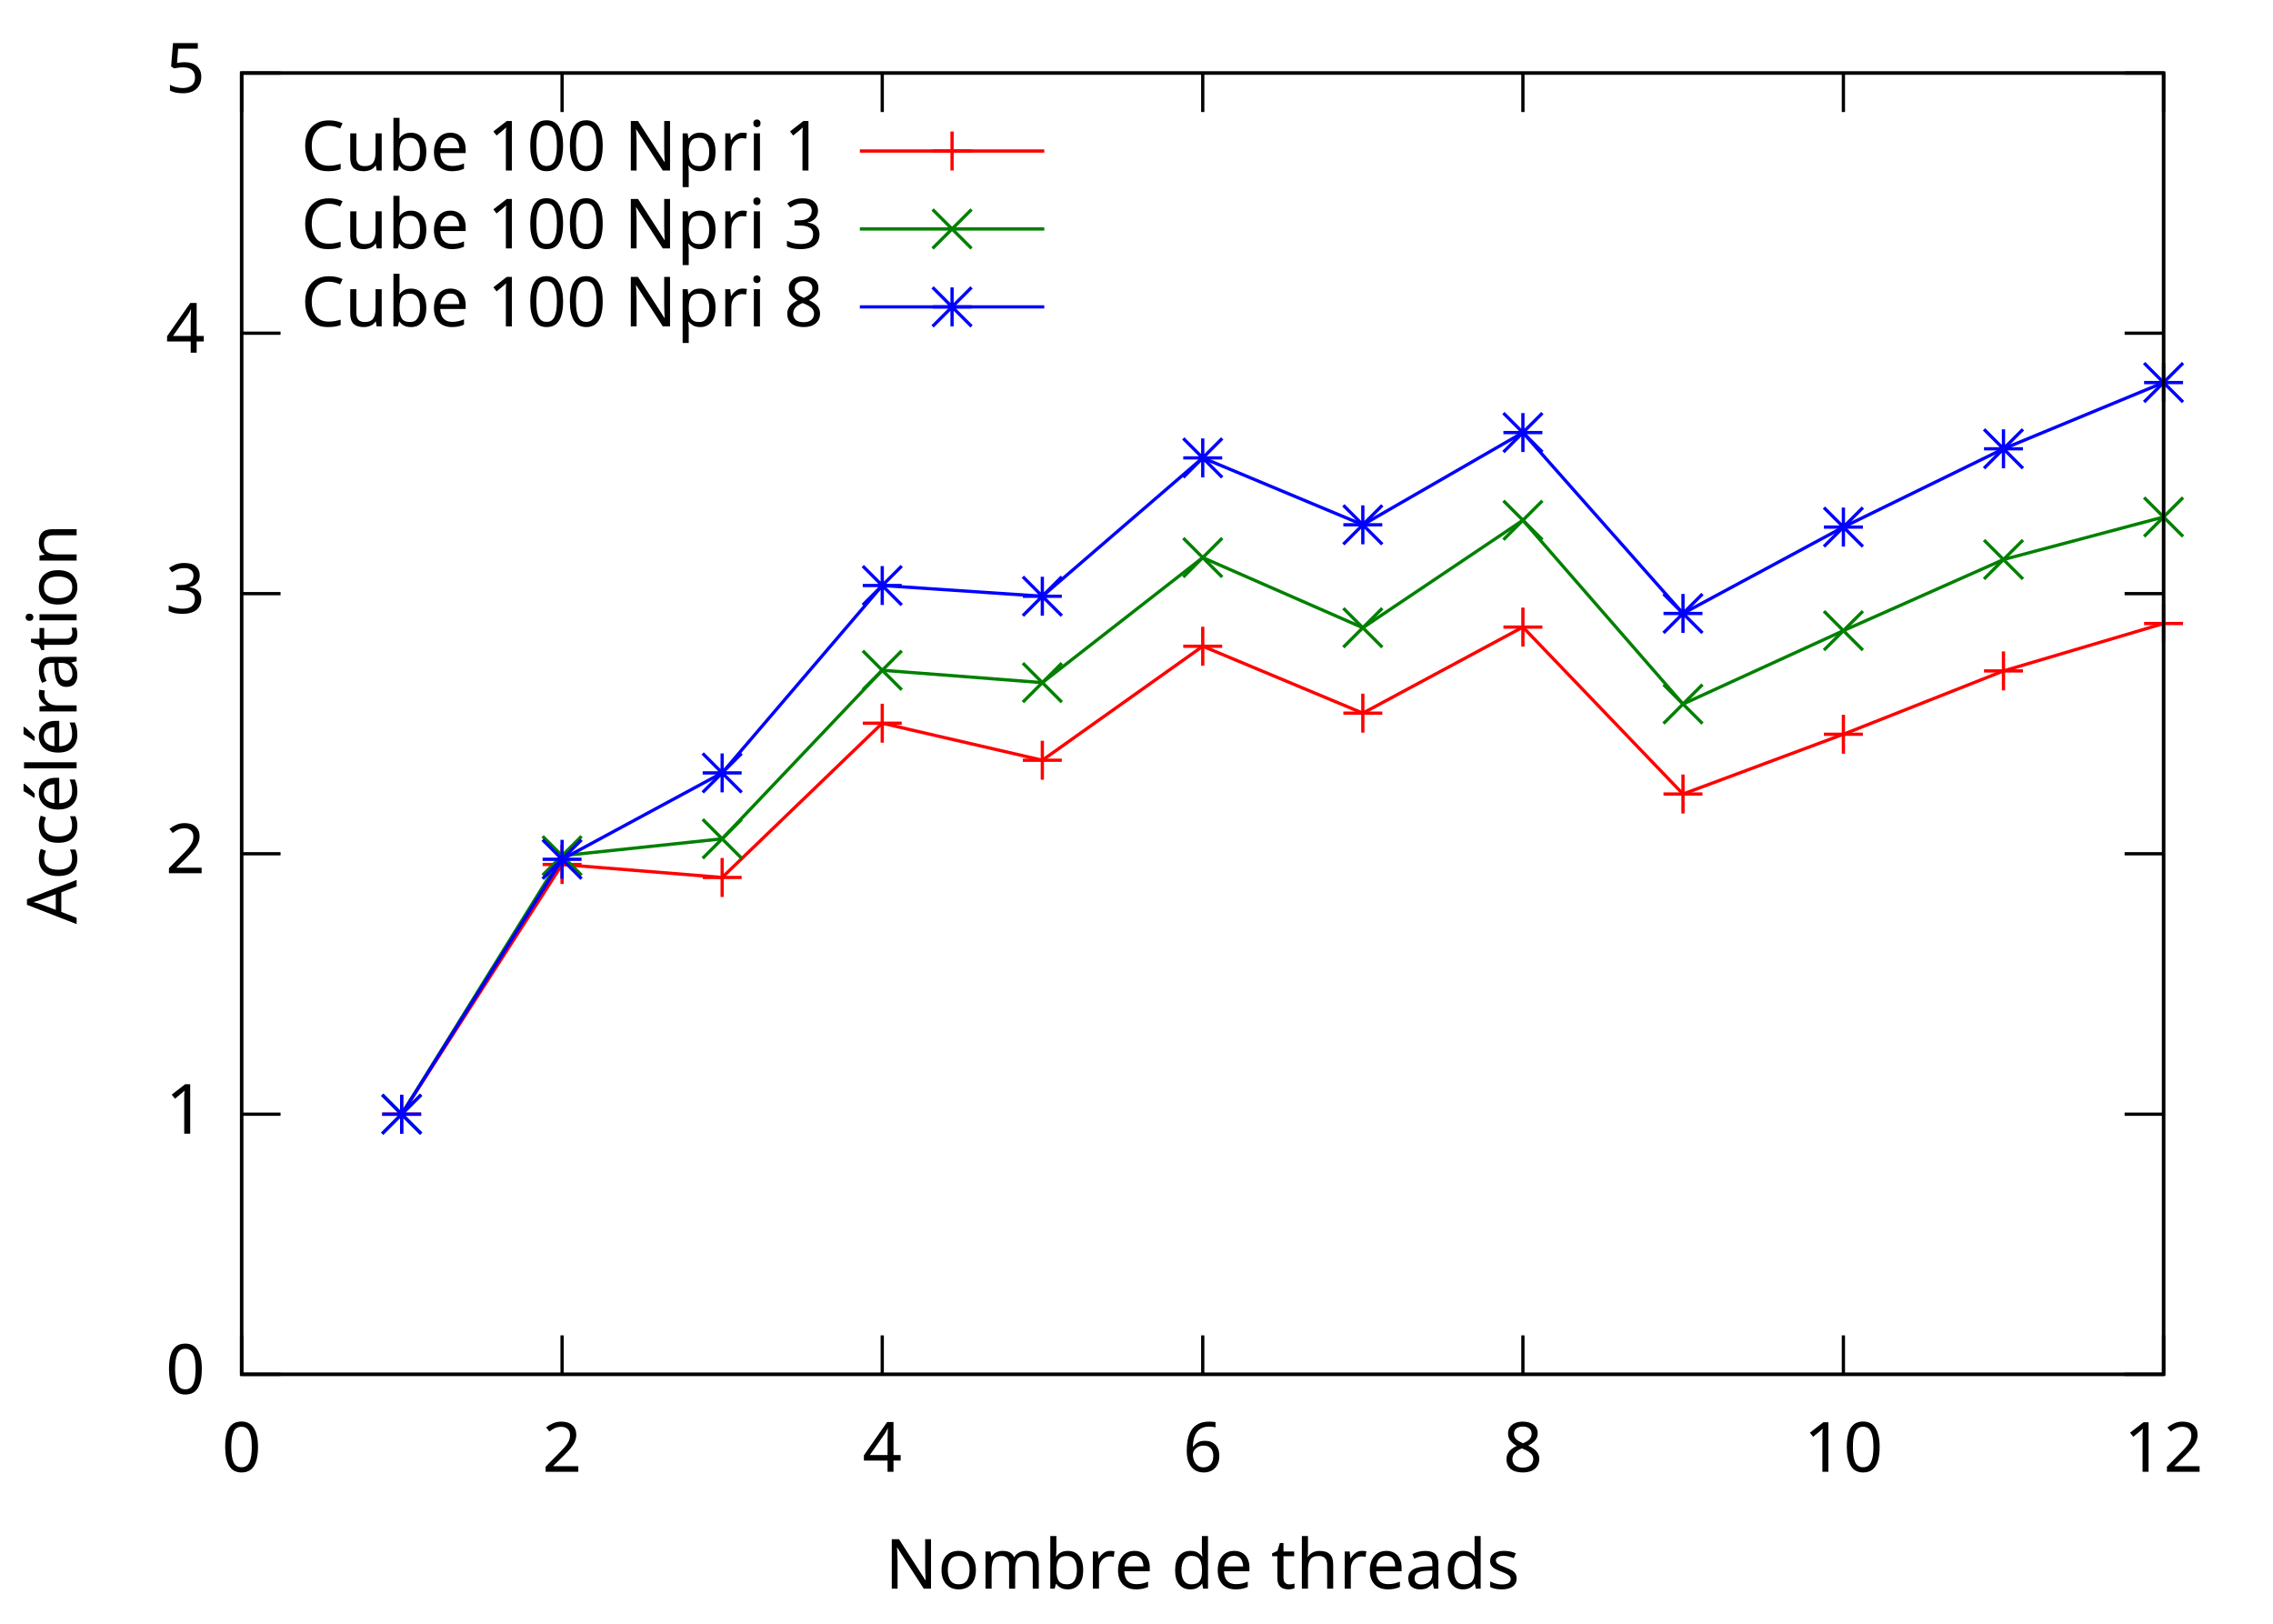
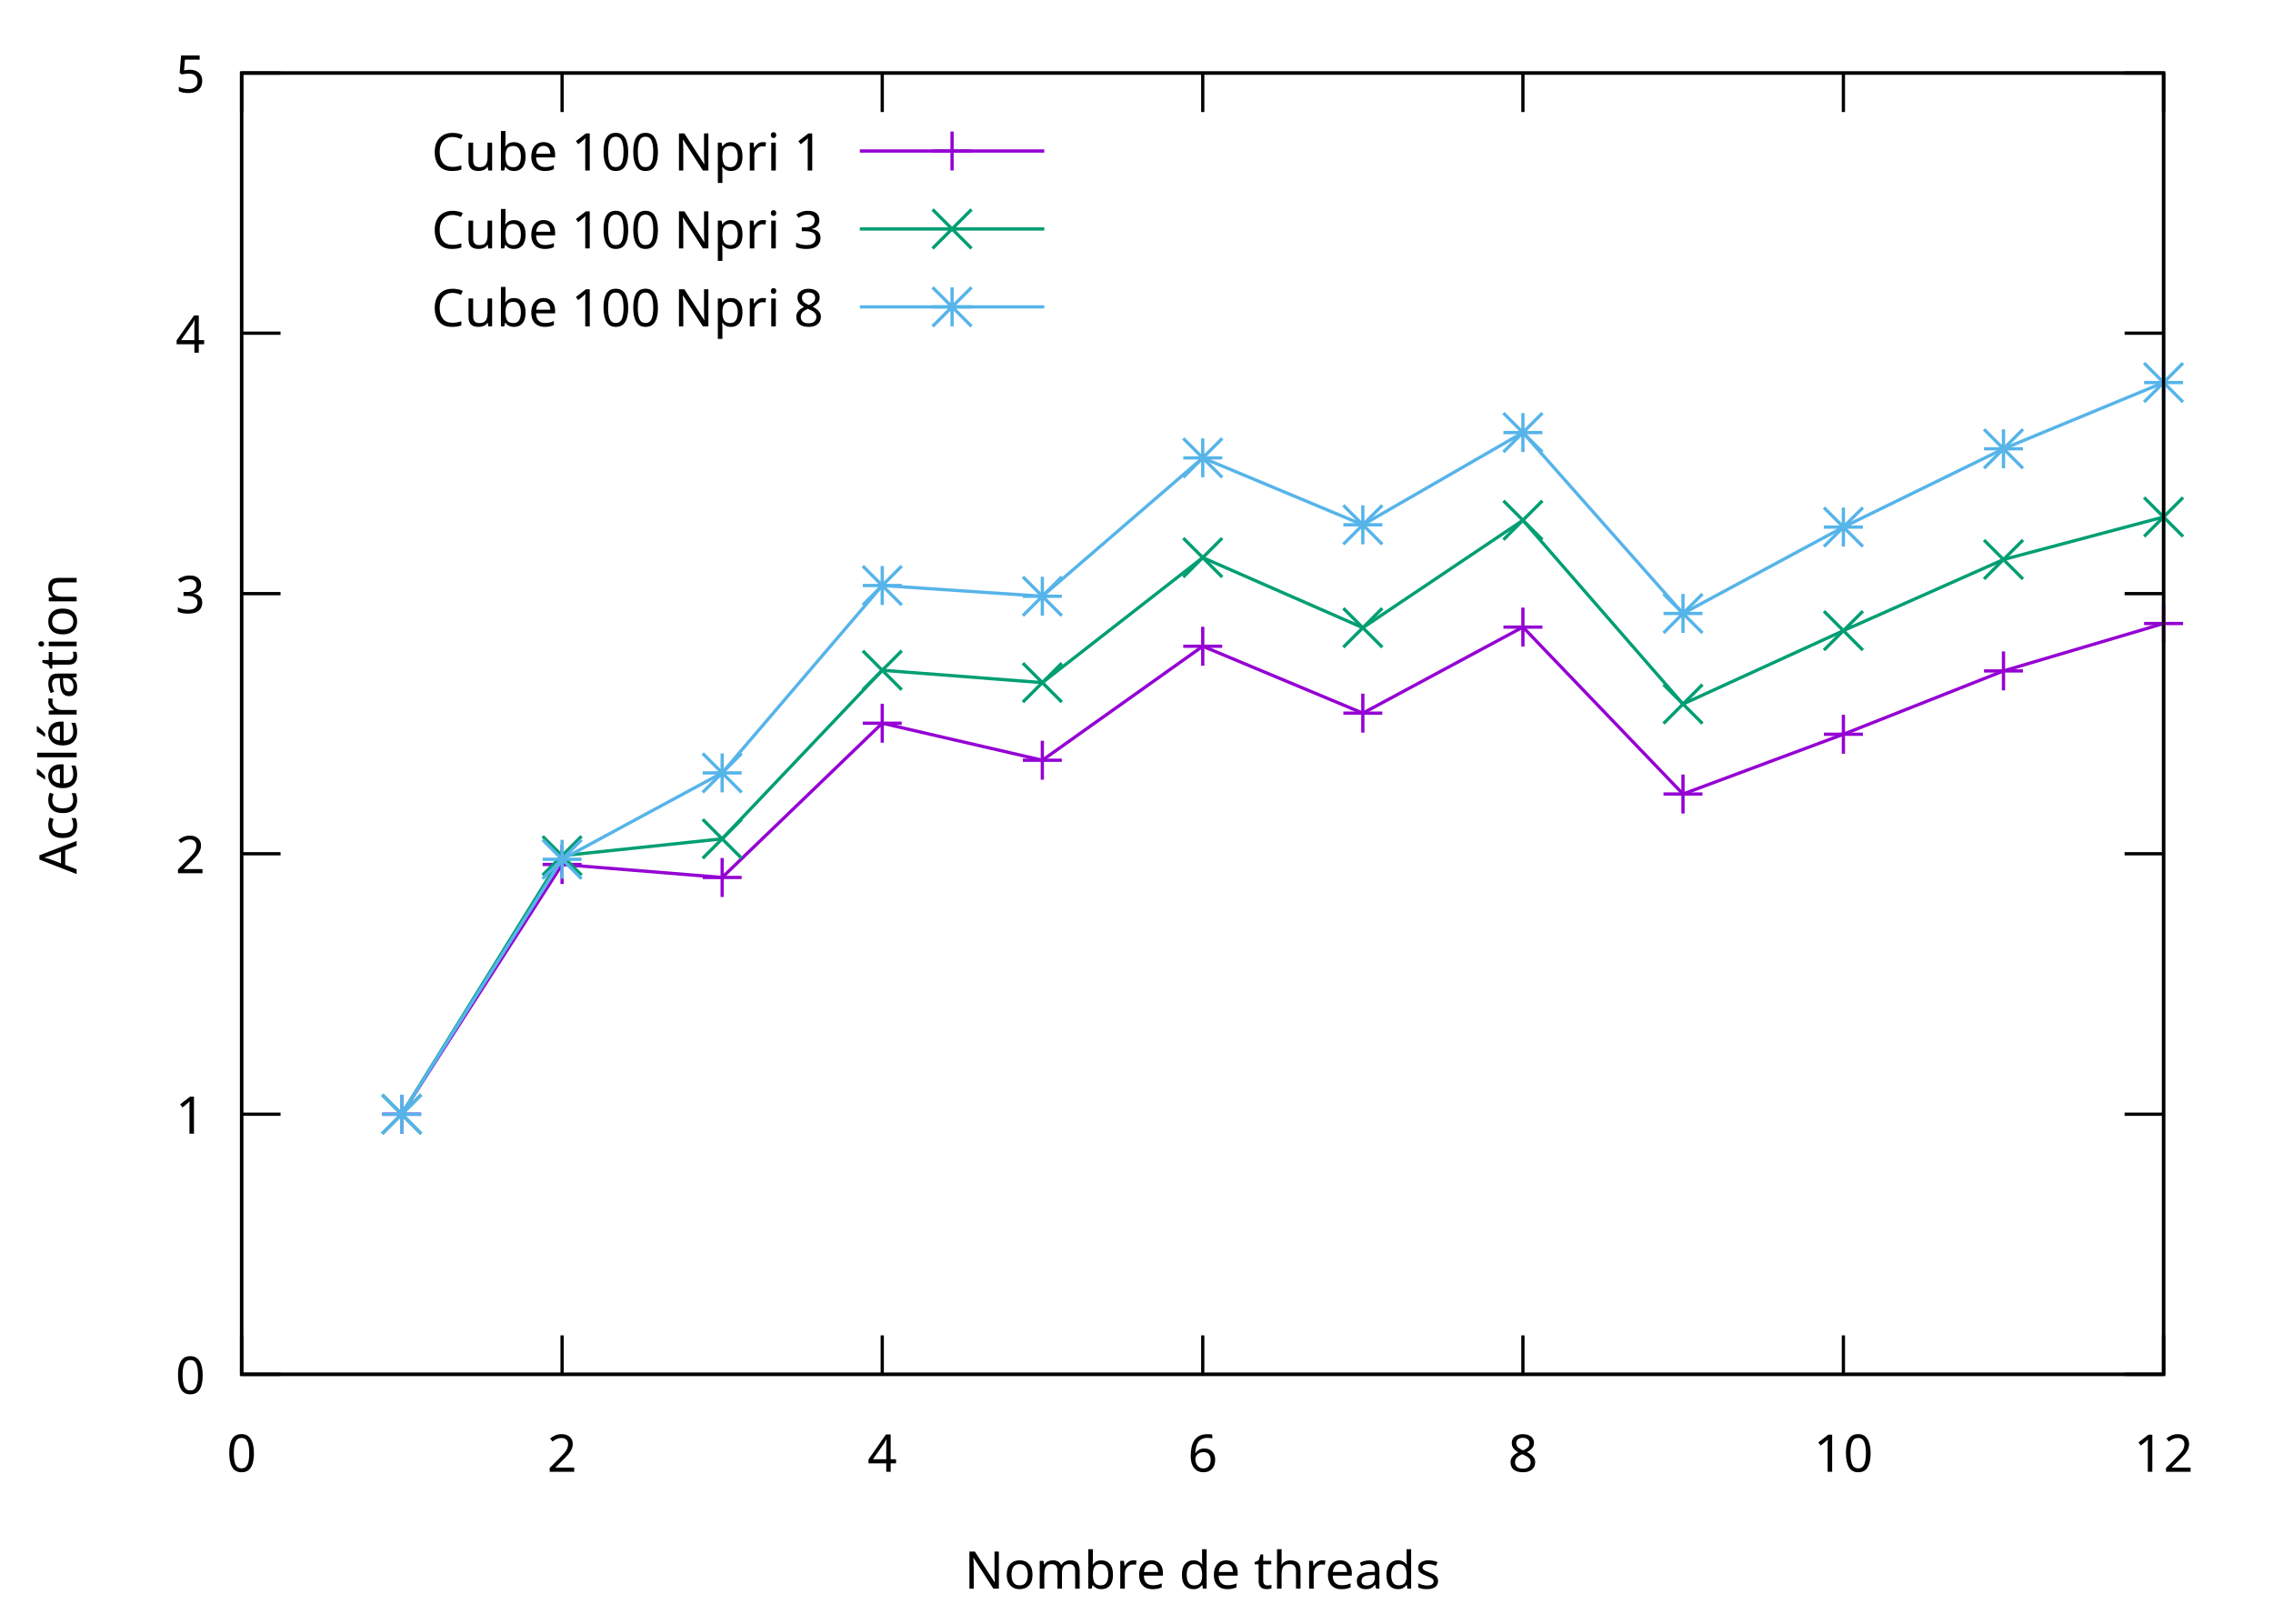
<svg xmlns="http://www.w3.org/2000/svg" xmlns:xlink="http://www.w3.org/1999/xlink" width="700" height="500" viewBox="0 0 700 500">
  <g id="gnuplot_canvas">
    <rect x="0" y="0" width="700" height="500" fill="none" />
    <defs>
      <circle id="gpDot" r="0.5" stroke-width="0.5" />
      <path id="gpPt0" stroke-width="0.167" stroke="currentColor" d="M-1,0 h2 M0,-1 v2" />
      <path id="gpPt1" stroke-width="0.167" stroke="currentColor" d="M-1,-1 L1,1 M1,-1 L-1,1" />
      <path id="gpPt2" stroke-width="0.167" stroke="currentColor" d="M-1,0 L1,0 M0,-1 L0,1 M-1,-1 L1,1 M-1,1 L1,-1" />
      <rect id="gpPt3" stroke-width="0.167" stroke="currentColor" x="-1" y="-1" width="2" height="2" />
      <rect id="gpPt4" stroke-width="0.167" stroke="currentColor" fill="currentColor" x="-1" y="-1" width="2" height="2" />
      <circle id="gpPt5" stroke-width="0.167" stroke="currentColor" cx="0" cy="0" r="1" />
      <use xlink:href="#gpPt5" id="gpPt6" fill="currentColor" stroke="none" />
      <path id="gpPt7" stroke-width="0.167" stroke="currentColor" d="M0,-1.33 L-1.33,0.67 L1.33,0.67 z" />
      <use xlink:href="#gpPt7" id="gpPt8" fill="currentColor" stroke="none" />
      <use xlink:href="#gpPt7" id="gpPt9" stroke="currentColor" transform="rotate(180)" />
      <use xlink:href="#gpPt9" id="gpPt10" fill="currentColor" stroke="none" />
      <use xlink:href="#gpPt3" id="gpPt11" stroke="currentColor" transform="rotate(45)" />
      <use xlink:href="#gpPt11" id="gpPt12" fill="currentColor" stroke="none" />
+       <path id="gpPt13" stroke-width="0.167" stroke="currentColor" d="M0,1.330 L1.265,0.411 L0.782,-1.067 L-0.782,-1.076 L-1.265,0.411 z" />
+       <use xlink:href="#gpPt13" id="gpPt14" fill="currentColor" stroke="none" />
+       <filter id="textbox" filterUnits="objectBoundingBox" x="0" y="0" height="1" width="1">
+         <feFlood flood-color="white" flood-opacity="1" result="bgnd" />
+         <feComposite in="SourceGraphic" in2="bgnd" operator="atop" />
+       </filter>
      <filter id="greybox" filterUnits="objectBoundingBox" x="0" y="0" height="1" width="1">
        <feFlood flood-color="lightgrey" flood-opacity="1" result="grey" />
        <feComposite in="SourceGraphic" in2="grey" operator="atop" />
      </filter>
    </defs>
-     <g style="fill:none; color:white; stroke:currentColor; stroke-width:1.00; stroke-linecap:butt; stroke-linejoin:miter">
- </g>
-     <g style="fill:none; color:black; stroke:currentColor; stroke-width:1.00; stroke-linecap:butt; stroke-linejoin:miter">
+     <g fill="none" color="white" stroke="currentColor" stroke-width="1.00" stroke-linecap="butt" stroke-linejoin="miter">
+ </g>
+     <g fill="none" color="black" stroke="currentColor" stroke-width="1.00" stroke-linecap="butt" stroke-linejoin="miter">
      <path stroke="black" d="M74.4,423.2 L86.4,423.2 M666.3,423.2 L654.3,423.2  " />
-       <g transform="translate(63.2,429.2)" style="stroke:none; fill:black; font-family:Verdana; font-size:16.00pt; text-anchor:end">
-         <text> 0</text>
-       </g>
+       <g transform="translate(63.2,429.2)" stroke="none" fill="black" font-family="Verdana" font-size="16.00" text-anchor="end">
+         <text>
+           <tspan font-family="Verdana"> 0</tspan>
+         </text>
+       </g>
+     </g>
+     <g fill="none" color="black" stroke="currentColor" stroke-width="1.00" stroke-linecap="butt" stroke-linejoin="miter">
      <path stroke="black" d="M74.4,343.1 L86.4,343.1 M666.3,343.1 L654.3,343.1  " />
-       <g transform="translate(63.2,349.1)" style="stroke:none; fill:black; font-family:Verdana; font-size:16.00pt; text-anchor:end">
-         <text> 1</text>
-       </g>
+       <g transform="translate(63.2,349.1)" stroke="none" fill="black" font-family="Verdana" font-size="16.00" text-anchor="end">
+         <text>
+           <tspan font-family="Verdana"> 1</tspan>
+         </text>
+       </g>
+     </g>
+     <g fill="none" color="black" stroke="currentColor" stroke-width="1.00" stroke-linecap="butt" stroke-linejoin="miter">
      <path stroke="black" d="M74.4,262.9 L86.4,262.9 M666.3,262.9 L654.3,262.9  " />
-       <g transform="translate(63.2,268.9)" style="stroke:none; fill:black; font-family:Verdana; font-size:16.00pt; text-anchor:end">
-         <text> 2</text>
-       </g>
+       <g transform="translate(63.2,268.9)" stroke="none" fill="black" font-family="Verdana" font-size="16.00" text-anchor="end">
+         <text>
+           <tspan font-family="Verdana"> 2</tspan>
+         </text>
+       </g>
+     </g>
+     <g fill="none" color="black" stroke="currentColor" stroke-width="1.00" stroke-linecap="butt" stroke-linejoin="miter">
      <path stroke="black" d="M74.4,182.8 L86.4,182.8 M666.3,182.8 L654.3,182.8  " />
-       <g transform="translate(63.2,188.8)" style="stroke:none; fill:black; font-family:Verdana; font-size:16.00pt; text-anchor:end">
-         <text> 3</text>
-       </g>
+       <g transform="translate(63.2,188.8)" stroke="none" fill="black" font-family="Verdana" font-size="16.00" text-anchor="end">
+         <text>
+           <tspan font-family="Verdana"> 3</tspan>
+         </text>
+       </g>
+     </g>
+     <g fill="none" color="black" stroke="currentColor" stroke-width="1.00" stroke-linecap="butt" stroke-linejoin="miter">
      <path stroke="black" d="M74.4,102.6 L86.4,102.6 M666.3,102.6 L654.3,102.6  " />
-       <g transform="translate(63.2,108.6)" style="stroke:none; fill:black; font-family:Verdana; font-size:16.00pt; text-anchor:end">
-         <text> 4</text>
-       </g>
+       <g transform="translate(63.2,108.6)" stroke="none" fill="black" font-family="Verdana" font-size="16.00" text-anchor="end">
+         <text>
+           <tspan font-family="Verdana"> 4</tspan>
+         </text>
+       </g>
+     </g>
+     <g fill="none" color="black" stroke="currentColor" stroke-width="1.00" stroke-linecap="butt" stroke-linejoin="miter">
      <path stroke="black" d="M74.4,22.5 L86.4,22.5 M666.3,22.5 L654.3,22.5  " />
-       <g transform="translate(63.2,28.5)" style="stroke:none; fill:black; font-family:Verdana; font-size:16.00pt; text-anchor:end">
-         <text> 5</text>
-       </g>
+       <g transform="translate(63.2,28.5)" stroke="none" fill="black" font-family="Verdana" font-size="16.00" text-anchor="end">
+         <text>
+           <tspan font-family="Verdana"> 5</tspan>
+         </text>
+       </g>
+     </g>
+     <g fill="none" color="black" stroke="currentColor" stroke-width="1.00" stroke-linecap="butt" stroke-linejoin="miter">
      <path stroke="black" d="M74.4,423.2 L74.4,411.2 M74.4,22.5 L74.4,34.5  " />
-       <g transform="translate(74.4,453.2)" style="stroke:none; fill:black; font-family:Verdana; font-size:16.00pt; text-anchor:middle">
-         <text> 0</text>
-       </g>
+       <g transform="translate(74.4,453.2)" stroke="none" fill="black" font-family="Verdana" font-size="16.00" text-anchor="middle">
+         <text>
+           <tspan font-family="Verdana"> 0</tspan>
+         </text>
+       </g>
+     </g>
+     <g fill="none" color="black" stroke="currentColor" stroke-width="1.00" stroke-linecap="butt" stroke-linejoin="miter">
      <path stroke="black" d="M173.1,423.2 L173.1,411.2 M173.1,22.5 L173.1,34.5  " />
-       <g transform="translate(173.1,453.2)" style="stroke:none; fill:black; font-family:Verdana; font-size:16.00pt; text-anchor:middle">
-         <text> 2</text>
-       </g>
+       <g transform="translate(173.1,453.2)" stroke="none" fill="black" font-family="Verdana" font-size="16.00" text-anchor="middle">
+         <text>
+           <tspan font-family="Verdana"> 2</tspan>
+         </text>
+       </g>
+     </g>
+     <g fill="none" color="black" stroke="currentColor" stroke-width="1.00" stroke-linecap="butt" stroke-linejoin="miter">
      <path stroke="black" d="M271.7,423.2 L271.7,411.2 M271.7,22.5 L271.7,34.5  " />
-       <g transform="translate(271.7,453.2)" style="stroke:none; fill:black; font-family:Verdana; font-size:16.00pt; text-anchor:middle">
-         <text> 4</text>
-       </g>
+       <g transform="translate(271.7,453.2)" stroke="none" fill="black" font-family="Verdana" font-size="16.00" text-anchor="middle">
+         <text>
+           <tspan font-family="Verdana"> 4</tspan>
+         </text>
+       </g>
+     </g>
+     <g fill="none" color="black" stroke="currentColor" stroke-width="1.00" stroke-linecap="butt" stroke-linejoin="miter">
      <path stroke="black" d="M370.4,423.2 L370.4,411.2 M370.4,22.5 L370.4,34.5  " />
-       <g transform="translate(370.4,453.2)" style="stroke:none; fill:black; font-family:Verdana; font-size:16.00pt; text-anchor:middle">
-         <text> 6</text>
-       </g>
+       <g transform="translate(370.4,453.2)" stroke="none" fill="black" font-family="Verdana" font-size="16.00" text-anchor="middle">
+         <text>
+           <tspan font-family="Verdana"> 6</tspan>
+         </text>
+       </g>
+     </g>
+     <g fill="none" color="black" stroke="currentColor" stroke-width="1.00" stroke-linecap="butt" stroke-linejoin="miter">
      <path stroke="black" d="M469.0,423.2 L469.0,411.2 M469.0,22.5 L469.0,34.5  " />
-       <g transform="translate(469.0,453.2)" style="stroke:none; fill:black; font-family:Verdana; font-size:16.00pt; text-anchor:middle">
-         <text> 8</text>
-       </g>
+       <g transform="translate(469.0,453.2)" stroke="none" fill="black" font-family="Verdana" font-size="16.00" text-anchor="middle">
+         <text>
+           <tspan font-family="Verdana"> 8</tspan>
+         </text>
+       </g>
+     </g>
+     <g fill="none" color="black" stroke="currentColor" stroke-width="1.00" stroke-linecap="butt" stroke-linejoin="miter">
      <path stroke="black" d="M567.7,423.2 L567.7,411.2 M567.7,22.5 L567.7,34.5  " />
-       <g transform="translate(567.7,453.2)" style="stroke:none; fill:black; font-family:Verdana; font-size:16.00pt; text-anchor:middle">
-         <text> 10</text>
-       </g>
+       <g transform="translate(567.7,453.2)" stroke="none" fill="black" font-family="Verdana" font-size="16.00" text-anchor="middle">
+         <text>
+           <tspan font-family="Verdana"> 10</tspan>
+         </text>
+       </g>
+     </g>
+     <g fill="none" color="black" stroke="currentColor" stroke-width="1.00" stroke-linecap="butt" stroke-linejoin="miter">
      <path stroke="black" d="M666.3,423.2 L666.3,411.2 M666.3,22.5 L666.3,34.5  " />
-       <g transform="translate(666.3,453.2)" style="stroke:none; fill:black; font-family:Verdana; font-size:16.00pt; text-anchor:middle">
-         <text> 12</text>
-       </g>
+       <g transform="translate(666.3,453.2)" stroke="none" fill="black" font-family="Verdana" font-size="16.00" text-anchor="middle">
+         <text>
+           <tspan font-family="Verdana"> 12</tspan>
+         </text>
+       </g>
+     </g>
+     <g fill="none" color="black" stroke="currentColor" stroke-width="1.00" stroke-linecap="butt" stroke-linejoin="miter">
+ </g>
+     <g fill="none" color="black" stroke="currentColor" stroke-width="1.00" stroke-linecap="butt" stroke-linejoin="miter">
      <path stroke="black" d="M74.4,22.5 L74.4,423.2 L666.3,423.2 L666.3,22.5 L74.4,22.5 Z  " />
-       <g transform="translate(23.6,222.9) rotate(270)" style="stroke:none; fill:black; font-family:Verdana; font-size:16.00pt; text-anchor:middle">
-         <text>Accélération</text>
-       </g>
-       <g transform="translate(370.3,489.2)" style="stroke:none; fill:black; font-family:Verdana; font-size:16.00pt; text-anchor:middle">
-         <text>Nombre de threads</text>
-       </g>
-     </g>
+     </g>
+     <g fill="none" color="black" stroke="currentColor" stroke-width="1.00" stroke-linecap="butt" stroke-linejoin="miter">
+       <g transform="translate(23.6,222.9) rotate(270)" stroke="none" fill="black" font-family="Verdana" font-size="16.00" text-anchor="middle">
+         <text>
+           <tspan font-family="Verdana">Accélération</tspan>
+         </text>
+       </g>
+     </g>
+     <g fill="none" color="black" stroke="currentColor" stroke-width="1.00" stroke-linecap="butt" stroke-linejoin="miter">
+       <g transform="translate(370.3,489.2)" stroke="none" fill="black" font-family="Verdana" font-size="16.00" text-anchor="middle">
+         <text>
+           <tspan font-family="Verdana">Nombre de threads</tspan>
+         </text>
+       </g>
+     </g>
+     <g fill="none" color="black" stroke="currentColor" stroke-width="1.00" stroke-linecap="butt" stroke-linejoin="miter">
+ </g>
    <g id="gnuplot_plot_1">
-       <g style="fill:none; color:red; stroke:currentColor; stroke-width:1.00; stroke-linecap:butt; stroke-linejoin:miter">
-         <g transform="translate(253.6,52.5)" style="stroke:none; fill:black; font-family:Verdana; font-size:16.00pt; text-anchor:end">
-           <text>Cube 100 Npri 1</text>
+       <g fill="none" color="black" stroke="currentColor" stroke-width="1.00" stroke-linecap="butt" stroke-linejoin="miter">
+         <g transform="translate(253.6,52.5)" stroke="none" fill="black" font-family="Verdana" font-size="16.00" text-anchor="end">
+           <text>
+             <tspan font-family="Verdana">Cube 100 Npri 1</tspan>
+           </text>
        </g>
-         <path d="M264.8,46.5 L321.6,46.5 M123.7,343.1 L173.1,266.2 L222.4,270.2 L271.7,222.7 L321.0,234.1 L370.4,199.0    L419.7,219.6 L469.0,193.1 L518.3,244.5 L567.7,226.1 L617.0,206.6 L666.3,192.0  " />
-         <use xlink:href="#gpPt0" transform="translate(123.7,343.1) scale(6.00)" />
-         <use xlink:href="#gpPt0" transform="translate(173.1,266.2) scale(6.00)" />
-         <use xlink:href="#gpPt0" transform="translate(222.4,270.2) scale(6.00)" />
-         <use xlink:href="#gpPt0" transform="translate(271.7,222.7) scale(6.00)" />
-         <use xlink:href="#gpPt0" transform="translate(321.0,234.1) scale(6.00)" />
-         <use xlink:href="#gpPt0" transform="translate(370.4,199.0) scale(6.00)" />
-         <use xlink:href="#gpPt0" transform="translate(419.7,219.6) scale(6.00)" />
-         <use xlink:href="#gpPt0" transform="translate(469.0,193.1) scale(6.00)" />
-         <use xlink:href="#gpPt0" transform="translate(518.3,244.5) scale(6.00)" />
-         <use xlink:href="#gpPt0" transform="translate(567.7,226.1) scale(6.00)" />
-         <use xlink:href="#gpPt0" transform="translate(617.0,206.6) scale(6.00)" />
-         <use xlink:href="#gpPt0" transform="translate(666.3,192.0) scale(6.00)" />
-         <use xlink:href="#gpPt0" transform="translate(293.2,46.5) scale(6.00)" />
+       </g>
+       <g fill="none" color="black" stroke="currentColor" stroke-width="1.00" stroke-linecap="butt" stroke-linejoin="miter">
+         <path stroke="rgb(148,   0, 211)" d="M264.8,46.5 L321.6,46.5 M123.7,343.1 L173.1,266.2 L222.4,270.2 L271.7,222.7 L321.0,234.1 L370.4,199.0   L419.7,219.6 L469.0,193.1 L518.3,244.5 L567.7,226.1 L617.0,206.6 L666.3,192.0  " />
+         <use xlink:href="#gpPt0" transform="translate(123.7,343.1) scale(6.00)" color="rgb(148,   0, 211)" />
+         <use xlink:href="#gpPt0" transform="translate(173.1,266.2) scale(6.00)" color="rgb(148,   0, 211)" />
+         <use xlink:href="#gpPt0" transform="translate(222.4,270.2) scale(6.00)" color="rgb(148,   0, 211)" />
+         <use xlink:href="#gpPt0" transform="translate(271.7,222.7) scale(6.00)" color="rgb(148,   0, 211)" />
+         <use xlink:href="#gpPt0" transform="translate(321.0,234.1) scale(6.00)" color="rgb(148,   0, 211)" />
+         <use xlink:href="#gpPt0" transform="translate(370.4,199.0) scale(6.00)" color="rgb(148,   0, 211)" />
+         <use xlink:href="#gpPt0" transform="translate(419.7,219.6) scale(6.00)" color="rgb(148,   0, 211)" />
+         <use xlink:href="#gpPt0" transform="translate(469.0,193.1) scale(6.00)" color="rgb(148,   0, 211)" />
+         <use xlink:href="#gpPt0" transform="translate(518.3,244.5) scale(6.00)" color="rgb(148,   0, 211)" />
+         <use xlink:href="#gpPt0" transform="translate(567.7,226.1) scale(6.00)" color="rgb(148,   0, 211)" />
+         <use xlink:href="#gpPt0" transform="translate(617.0,206.6) scale(6.00)" color="rgb(148,   0, 211)" />
+         <use xlink:href="#gpPt0" transform="translate(666.3,192.0) scale(6.00)" color="rgb(148,   0, 211)" />
+         <use xlink:href="#gpPt0" transform="translate(293.2,46.5) scale(6.00)" color="rgb(148,   0, 211)" />
      </g>
    </g>
    <g id="gnuplot_plot_2">
-       <g style="fill:none; color:green; stroke:currentColor; stroke-width:1.00; stroke-linecap:butt; stroke-linejoin:miter">
-         <g transform="translate(253.6,76.5)" style="stroke:none; fill:black; font-family:Verdana; font-size:16.00pt; text-anchor:end">
-           <text>Cube 100 Npri 3</text>
+       <g fill="none" color="black" stroke="currentColor" stroke-width="1.00" stroke-linecap="butt" stroke-linejoin="miter">
+         <g transform="translate(253.6,76.5)" stroke="none" fill="black" font-family="Verdana" font-size="16.00" text-anchor="end">
+           <text>
+             <tspan font-family="Verdana">Cube 100 Npri 3</tspan>
+           </text>
        </g>
-         <path d="M264.8,70.5 L321.6,70.5 M123.7,343.1 L173.1,263.5 L222.4,258.3 L271.7,206.4 L321.0,210.2 L370.4,171.7    L419.7,193.3 L469.0,160.2 L518.3,216.8 L567.7,194.2 L617.0,172.3 L666.3,159.2  " />
-         <use xlink:href="#gpPt1" transform="translate(123.7,343.1) scale(6.00)" />
-         <use xlink:href="#gpPt1" transform="translate(173.1,263.5) scale(6.00)" />
-         <use xlink:href="#gpPt1" transform="translate(222.4,258.3) scale(6.00)" />
-         <use xlink:href="#gpPt1" transform="translate(271.7,206.4) scale(6.00)" />
-         <use xlink:href="#gpPt1" transform="translate(321.0,210.2) scale(6.00)" />
-         <use xlink:href="#gpPt1" transform="translate(370.4,171.7) scale(6.00)" />
-         <use xlink:href="#gpPt1" transform="translate(419.7,193.3) scale(6.00)" />
-         <use xlink:href="#gpPt1" transform="translate(469.0,160.2) scale(6.00)" />
-         <use xlink:href="#gpPt1" transform="translate(518.3,216.8) scale(6.00)" />
-         <use xlink:href="#gpPt1" transform="translate(567.7,194.2) scale(6.00)" />
-         <use xlink:href="#gpPt1" transform="translate(617.0,172.3) scale(6.00)" />
-         <use xlink:href="#gpPt1" transform="translate(666.3,159.2) scale(6.00)" />
-         <use xlink:href="#gpPt1" transform="translate(293.2,70.5) scale(6.00)" />
+       </g>
+       <g fill="none" color="black" stroke="currentColor" stroke-width="1.00" stroke-linecap="butt" stroke-linejoin="miter">
+         <path stroke="rgb(  0, 158, 115)" d="M264.8,70.5 L321.6,70.5 M123.7,343.1 L173.1,263.5 L222.4,258.3 L271.7,206.4 L321.0,210.2 L370.4,171.7   L419.7,193.3 L469.0,160.2 L518.3,216.8 L567.7,194.2 L617.0,172.3 L666.3,159.2  " />
+         <use xlink:href="#gpPt1" transform="translate(123.7,343.1) scale(6.00)" color="rgb(  0, 158, 115)" />
+         <use xlink:href="#gpPt1" transform="translate(173.1,263.5) scale(6.00)" color="rgb(  0, 158, 115)" />
+         <use xlink:href="#gpPt1" transform="translate(222.4,258.3) scale(6.00)" color="rgb(  0, 158, 115)" />
+         <use xlink:href="#gpPt1" transform="translate(271.7,206.4) scale(6.00)" color="rgb(  0, 158, 115)" />
+         <use xlink:href="#gpPt1" transform="translate(321.0,210.2) scale(6.00)" color="rgb(  0, 158, 115)" />
+         <use xlink:href="#gpPt1" transform="translate(370.4,171.7) scale(6.00)" color="rgb(  0, 158, 115)" />
+         <use xlink:href="#gpPt1" transform="translate(419.7,193.3) scale(6.00)" color="rgb(  0, 158, 115)" />
+         <use xlink:href="#gpPt1" transform="translate(469.0,160.2) scale(6.00)" color="rgb(  0, 158, 115)" />
+         <use xlink:href="#gpPt1" transform="translate(518.3,216.8) scale(6.00)" color="rgb(  0, 158, 115)" />
+         <use xlink:href="#gpPt1" transform="translate(567.7,194.2) scale(6.00)" color="rgb(  0, 158, 115)" />
+         <use xlink:href="#gpPt1" transform="translate(617.0,172.3) scale(6.00)" color="rgb(  0, 158, 115)" />
+         <use xlink:href="#gpPt1" transform="translate(666.3,159.2) scale(6.00)" color="rgb(  0, 158, 115)" />
+         <use xlink:href="#gpPt1" transform="translate(293.2,70.5) scale(6.00)" color="rgb(  0, 158, 115)" />
      </g>
    </g>
    <g id="gnuplot_plot_3">
-       <g style="fill:none; color:blue; stroke:currentColor; stroke-width:1.00; stroke-linecap:butt; stroke-linejoin:miter">
-         <g transform="translate(253.6,100.5)" style="stroke:none; fill:black; font-family:Verdana; font-size:16.00pt; text-anchor:end">
-           <text>Cube 100 Npri 8</text>
+       <g fill="none" color="black" stroke="currentColor" stroke-width="1.00" stroke-linecap="butt" stroke-linejoin="miter">
+         <g transform="translate(253.6,100.5)" stroke="none" fill="black" font-family="Verdana" font-size="16.00" text-anchor="end">
+           <text>
+             <tspan font-family="Verdana">Cube 100 Npri 8</tspan>
+           </text>
        </g>
-         <path d="M264.8,94.5 L321.6,94.5 M123.7,343.1 L173.1,264.6 L222.4,238.0 L271.7,180.3 L321.0,183.6 L370.4,141.0    L419.7,161.6 L469.0,133.2 L518.3,188.9 L567.7,162.3 L617.0,138.2 L666.3,117.8  " />
-         <use xlink:href="#gpPt2" transform="translate(123.7,343.1) scale(6.00)" />
-         <use xlink:href="#gpPt2" transform="translate(173.1,264.6) scale(6.00)" />
-         <use xlink:href="#gpPt2" transform="translate(222.4,238.0) scale(6.00)" />
-         <use xlink:href="#gpPt2" transform="translate(271.7,180.3) scale(6.00)" />
-         <use xlink:href="#gpPt2" transform="translate(321.0,183.6) scale(6.00)" />
-         <use xlink:href="#gpPt2" transform="translate(370.4,141.0) scale(6.00)" />
-         <use xlink:href="#gpPt2" transform="translate(419.7,161.6) scale(6.00)" />
-         <use xlink:href="#gpPt2" transform="translate(469.0,133.2) scale(6.00)" />
-         <use xlink:href="#gpPt2" transform="translate(518.3,188.9) scale(6.00)" />
-         <use xlink:href="#gpPt2" transform="translate(567.7,162.3) scale(6.00)" />
-         <use xlink:href="#gpPt2" transform="translate(617.0,138.2) scale(6.00)" />
-         <use xlink:href="#gpPt2" transform="translate(666.3,117.8) scale(6.00)" />
-         <use xlink:href="#gpPt2" transform="translate(293.2,94.5) scale(6.00)" />
-       </g>
-     </g>
-     <g style="fill:none; color:black; stroke:currentColor; stroke-width:1.00; stroke-linecap:butt; stroke-linejoin:miter">
+       </g>
+       <g fill="none" color="black" stroke="currentColor" stroke-width="1.00" stroke-linecap="butt" stroke-linejoin="miter">
+         <path stroke="rgb( 86, 180, 233)" d="M264.8,94.5 L321.6,94.5 M123.7,343.1 L173.1,264.6 L222.4,238.0 L271.7,180.3 L321.0,183.6 L370.4,141.0   L419.7,161.6 L469.0,133.2 L518.3,188.9 L567.7,162.3 L617.0,138.2 L666.3,117.8  " />
+         <use xlink:href="#gpPt2" transform="translate(123.7,343.1) scale(6.00)" color="rgb( 86, 180, 233)" />
+         <use xlink:href="#gpPt2" transform="translate(173.1,264.6) scale(6.00)" color="rgb( 86, 180, 233)" />
+         <use xlink:href="#gpPt2" transform="translate(222.4,238.0) scale(6.00)" color="rgb( 86, 180, 233)" />
+         <use xlink:href="#gpPt2" transform="translate(271.7,180.3) scale(6.00)" color="rgb( 86, 180, 233)" />
+         <use xlink:href="#gpPt2" transform="translate(321.0,183.6) scale(6.00)" color="rgb( 86, 180, 233)" />
+         <use xlink:href="#gpPt2" transform="translate(370.4,141.0) scale(6.00)" color="rgb( 86, 180, 233)" />
+         <use xlink:href="#gpPt2" transform="translate(419.7,161.6) scale(6.00)" color="rgb( 86, 180, 233)" />
+         <use xlink:href="#gpPt2" transform="translate(469.0,133.2) scale(6.00)" color="rgb( 86, 180, 233)" />
+         <use xlink:href="#gpPt2" transform="translate(518.3,188.9) scale(6.00)" color="rgb( 86, 180, 233)" />
+         <use xlink:href="#gpPt2" transform="translate(567.7,162.3) scale(6.00)" color="rgb( 86, 180, 233)" />
+         <use xlink:href="#gpPt2" transform="translate(617.0,138.2) scale(6.00)" color="rgb( 86, 180, 233)" />
+         <use xlink:href="#gpPt2" transform="translate(666.3,117.8) scale(6.00)" color="rgb( 86, 180, 233)" />
+         <use xlink:href="#gpPt2" transform="translate(293.2,94.5) scale(6.00)" color="rgb( 86, 180, 233)" />
+       </g>
+     </g>
+     <g fill="none" color="white" stroke="rgb( 86, 180, 233)" stroke-width="2.00" stroke-linecap="butt" stroke-linejoin="miter">
+ </g>
+     <g fill="none" color="black" stroke="currentColor" stroke-width="2.00" stroke-linecap="butt" stroke-linejoin="miter">
+ </g>
+     <g fill="none" color="black" stroke="black" stroke-width="1.00" stroke-linecap="butt" stroke-linejoin="miter">
+ </g>
+     <g fill="none" color="black" stroke="currentColor" stroke-width="1.00" stroke-linecap="butt" stroke-linejoin="miter">
      <path stroke="black" d="M74.4,22.5 L74.4,423.2 L666.3,423.2 L666.3,22.5 L74.4,22.5 Z  " />
    </g>
+     <g fill="none" color="black" stroke="currentColor" stroke-width="1.00" stroke-linecap="butt" stroke-linejoin="miter">
+ </g>
  </g>
</svg>
